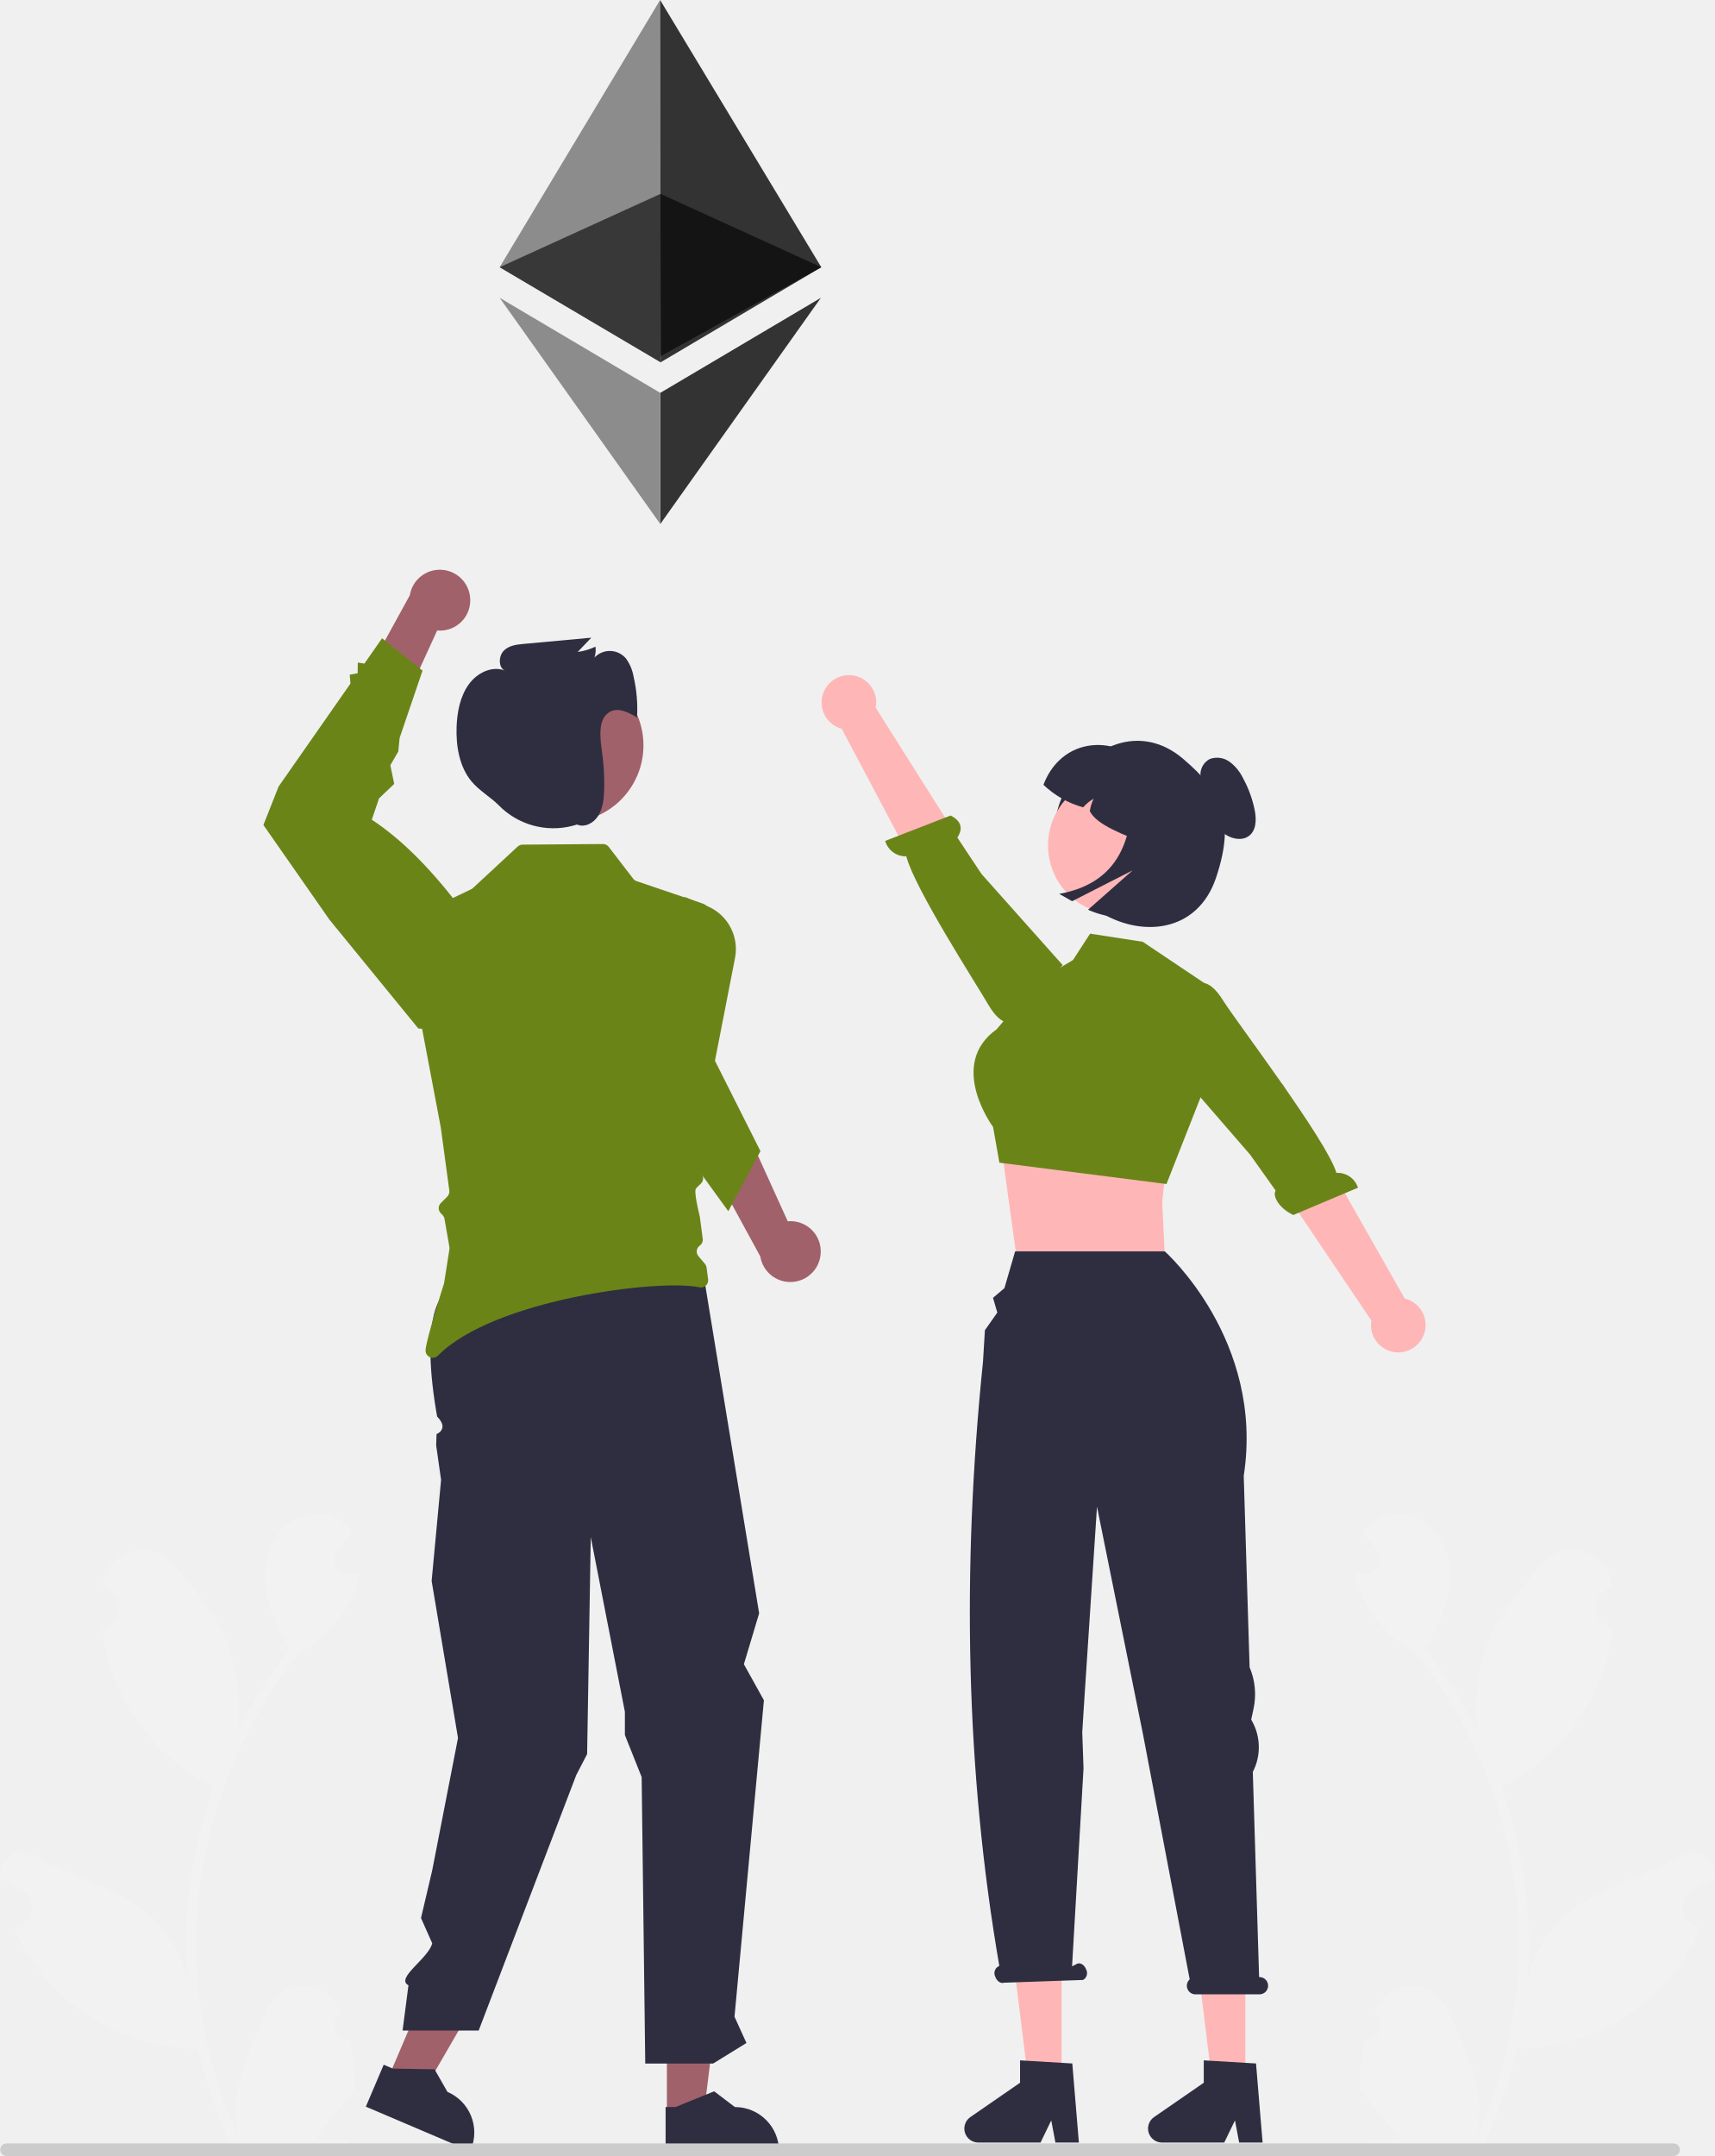
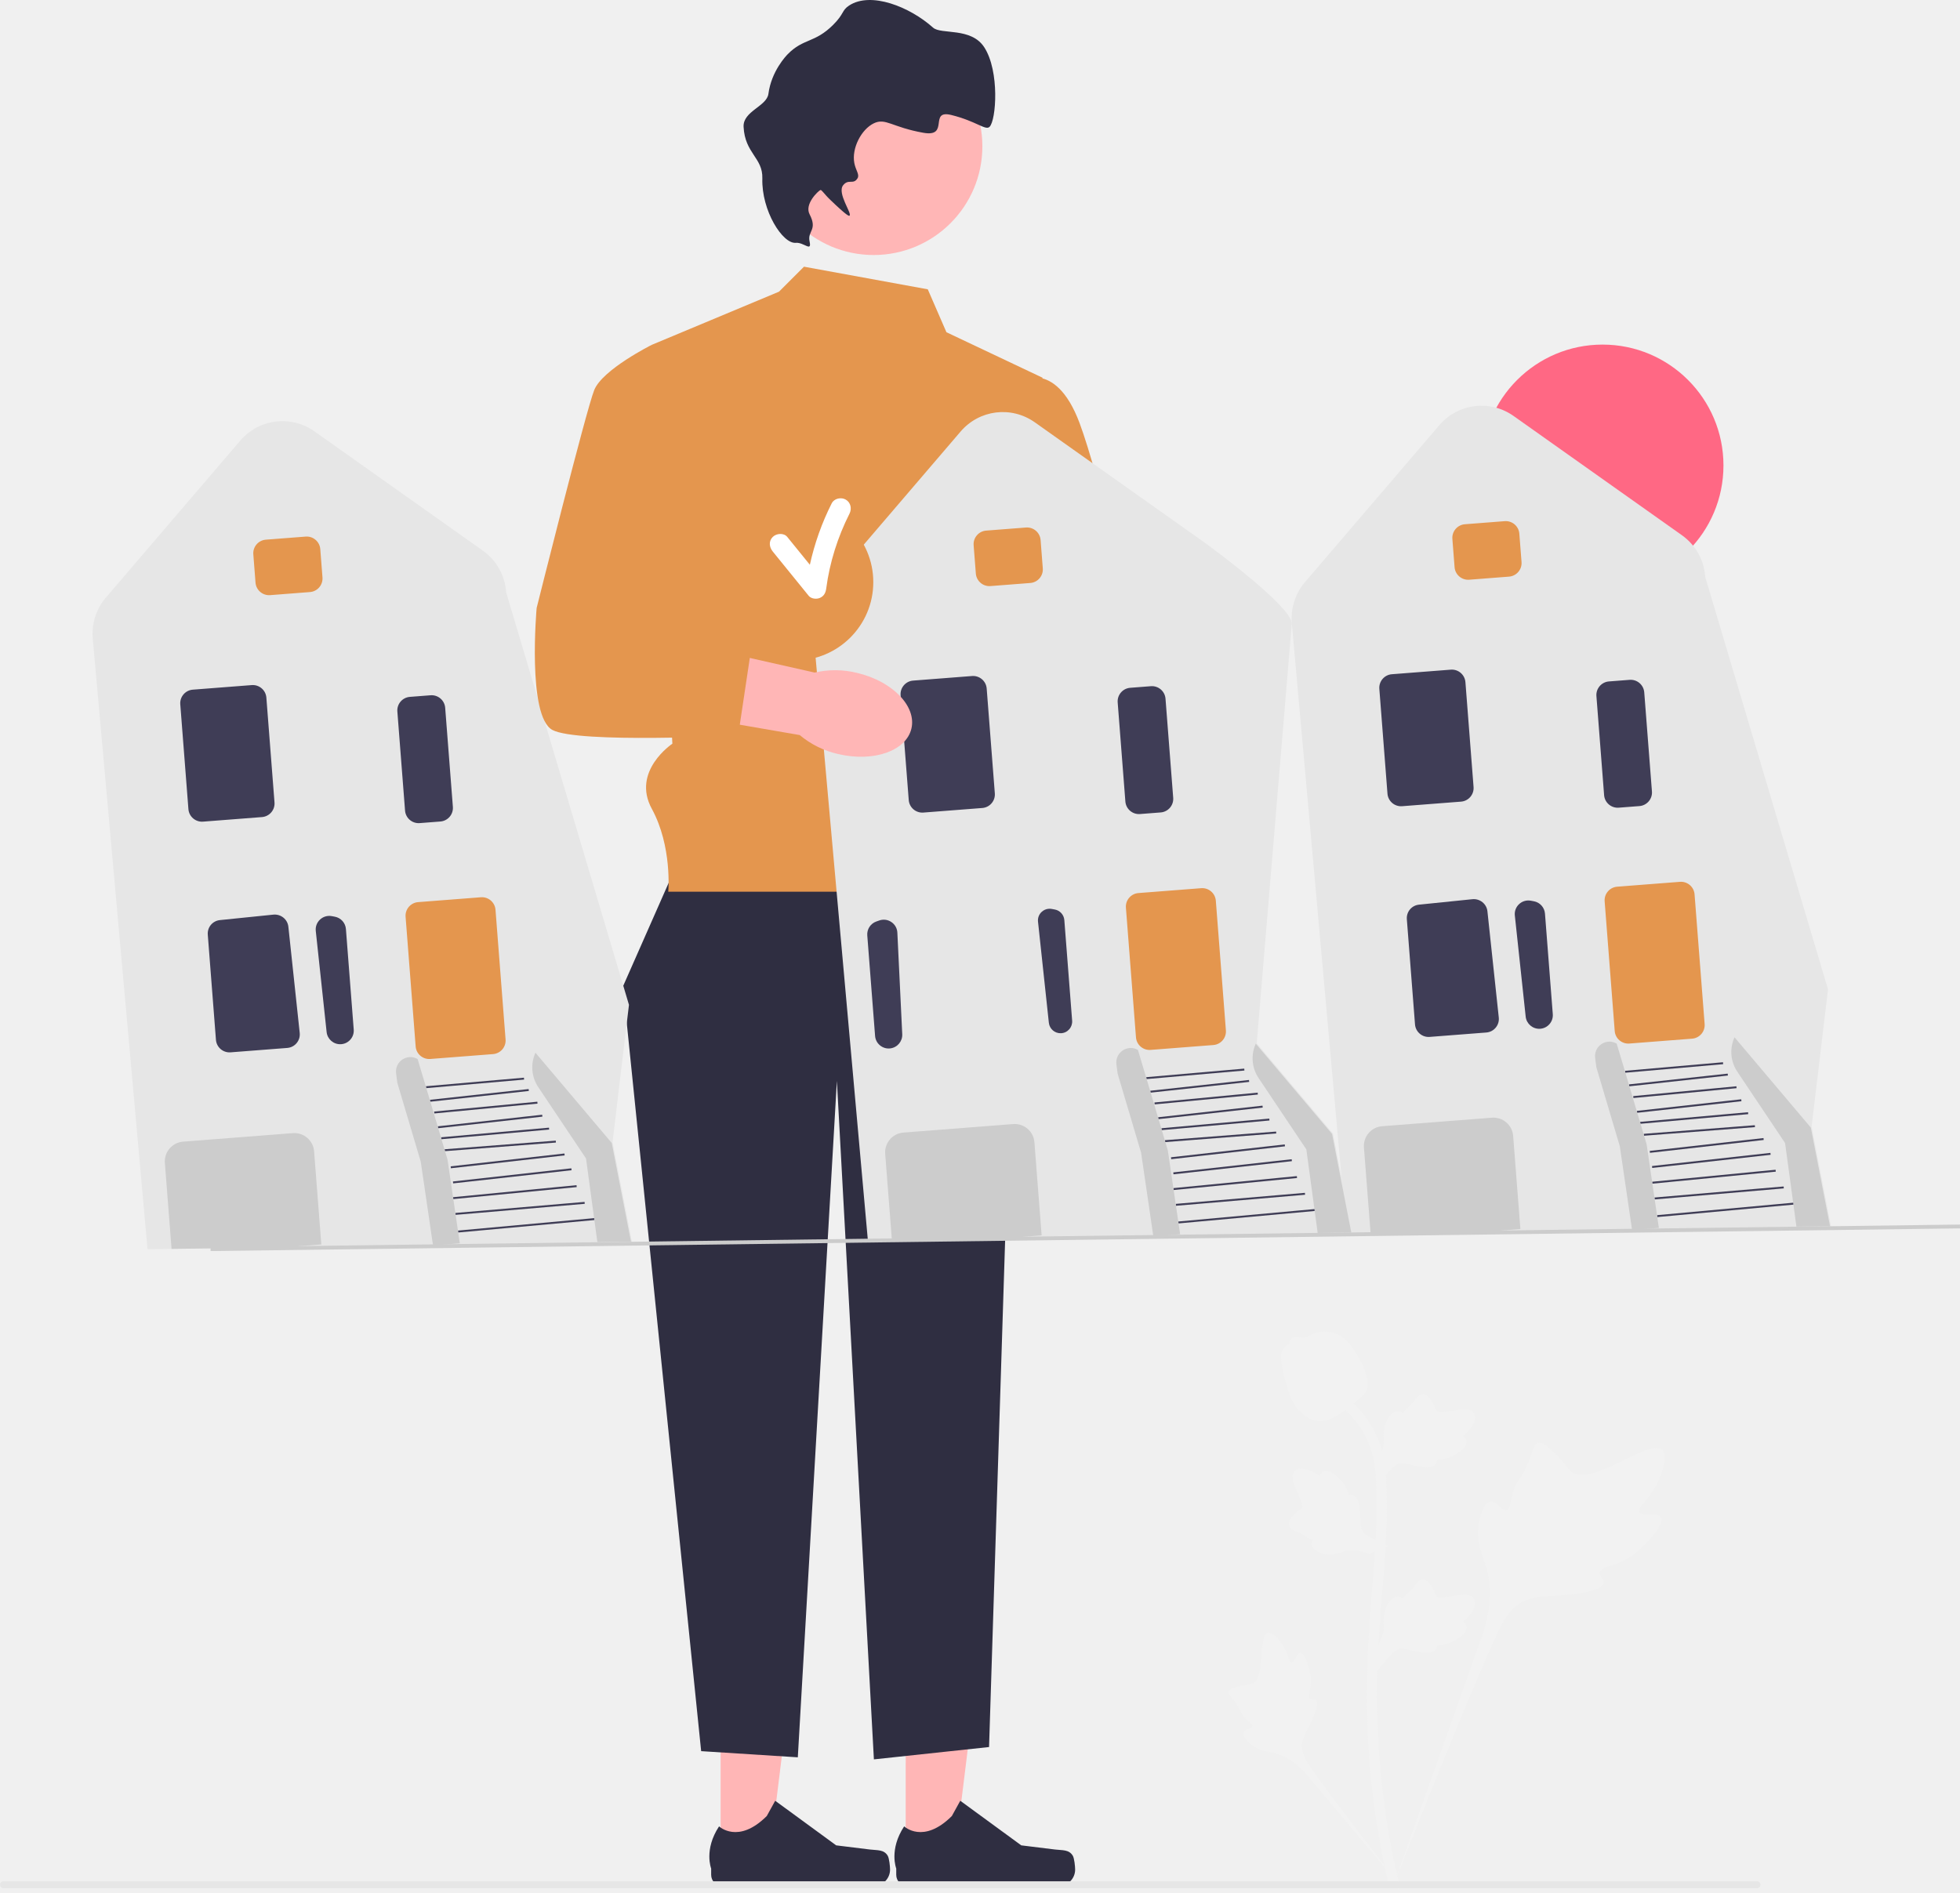
- <svg xmlns="http://www.w3.org/2000/svg" data-name="Layer 1" width="423.876" height="532.804" viewBox="0 0 423.876 532.804">
-   <path d="M474.453,687.758a3.613,3.613,0,0,1-2.619-6.263c.091-.362.156-.622.248-.984q-.049-.118-.098-.236a9.703,9.703,0,0,0-17.898.067c-2.927,7.051-6.654,14.113-7.572,21.568a28.705,28.705,0,0,0,.504,9.872A115.086,115.086,0,0,1,436.548,663.983a111.08,111.08,0,0,1,.689-12.392q.571-5.06,1.584-10.047a116.419,116.419,0,0,1,23.087-49.342,30.983,30.983,0,0,0,12.886-13.369,23.633,23.633,0,0,0,2.149-6.458c-.627.082-1.265.134-1.892.175-.195.01-.401.021-.597.031l-.074.003a3.58,3.58,0,0,1-2.94-5.832q.406-.5.813-.999c.411-.514.833-1.018,1.244-1.532a1.782,1.782,0,0,0,.134-.154c.473-.586.946-1.162,1.419-1.748a10.352,10.352,0,0,0-3.394-3.28c-4.741-2.777-11.281-.854-14.706,3.435-3.435,4.288-4.083,10.304-2.89,15.662a41.485,41.485,0,0,0,5.738,12.793c-.257.329-.525.648-.782.977a117.171,117.171,0,0,0-12.23,19.375,48.709,48.709,0,0,0-2.908-22.624c-2.783-6.715-8.001-12.37-12.595-18.175-5.519-6.973-16.835-3.93-17.807,4.909q-.014.128-.028.257,1.024.577,2.004,1.226a4.901,4.901,0,0,1-1.976,8.919l-.1.015a48.767,48.767,0,0,0,1.285,7.291,50.21,50.21,0,0,0,25,31.468c.401.206.792.411,1.193.607a119.597,119.597,0,0,0-6.438,30.296,113.434,113.434,0,0,0,.082,18.315l-.031-.216a29.974,29.974,0,0,0-10.232-17.308c-7.874-6.469-18.999-8.851-27.494-14.05a5.625,5.625,0,0,0-8.616,5.473q.017.114.035.227a32.925,32.925,0,0,1,3.692,1.779q1.024.578,2.004,1.226a4.901,4.901,0,0,1-1.976,8.919l-.1.015c-.072.01-.134.021-.206.031a48.808,48.808,0,0,0,8.978,14.058A50.254,50.254,0,0,0,437,689.929h.01a119.563,119.563,0,0,0,8.032,23.447h28.692c.103-.319.195-.648.288-.967a32.599,32.599,0,0,1-7.939-.473c2.129-2.612,4.257-5.245,6.386-7.857a1.781,1.781,0,0,0,.134-.154c1.08-1.337,2.17-2.663,3.25-4l.001-.002a47.75,47.75,0,0,0-1.399-12.164Z" transform="translate(-388.0619 -183.5979)" fill="#f2f2f2" />
-   <path d="M725.547,687.758a3.613,3.613,0,0,0,2.619-6.263c-.091-.362-.156-.622-.248-.984q.049-.118.098-.236a9.703,9.703,0,0,1,17.898.067c2.927,7.051,6.654,14.113,7.572,21.568a28.705,28.705,0,0,1-.504,9.872A115.086,115.086,0,0,0,763.452,663.983a111.08,111.08,0,0,0-.689-12.392q-.571-5.06-1.584-10.047a116.419,116.419,0,0,0-23.087-49.342,30.983,30.983,0,0,1-12.886-13.369,23.633,23.633,0,0,1-2.149-6.458c.627.082,1.265.134,1.892.175.195.01.401.021.597.031l.074.003a3.58,3.58,0,0,0,2.94-5.832q-.406-.5-.813-.999c-.411-.514-.833-1.018-1.244-1.532a1.782,1.782,0,0,1-.134-.154c-.473-.586-.946-1.162-1.419-1.748a10.352,10.352,0,0,1,3.394-3.28c4.741-2.777,11.281-.854,14.706,3.435,3.435,4.288,4.083,10.304,2.89,15.662a41.485,41.485,0,0,1-5.738,12.793c.257.329.525.648.782.977a117.171,117.171,0,0,1,12.23,19.375,48.709,48.709,0,0,1,2.908-22.624c2.783-6.715,8.001-12.37,12.595-18.175,5.519-6.973,16.835-3.93,17.807,4.909q.014.128.028.257-1.024.577-2.004,1.226a4.901,4.901,0,0,0,1.976,8.919l.1.015a48.767,48.767,0,0,1-1.285,7.291,50.21,50.21,0,0,1-25,31.468c-.401.206-.792.411-1.193.607a119.597,119.597,0,0,1,6.438,30.296,113.434,113.434,0,0,1-.082,18.315l.031-.216a29.974,29.974,0,0,1,10.232-17.308c7.874-6.469,18.999-8.851,27.494-14.05a5.625,5.625,0,0,1,8.616,5.473q-.017.114-.035.227a32.925,32.925,0,0,0-3.692,1.779q-1.024.578-2.004,1.226a4.901,4.901,0,0,0,1.976,8.919l.1.015c.072.01.134.021.206.031a48.808,48.808,0,0,1-8.978,14.058A50.254,50.254,0,0,1,763,689.929h-.01a119.563,119.563,0,0,1-8.032,23.447H726.266c-.103-.319-.195-.648-.288-.967a32.599,32.599,0,0,0,7.939-.473c-2.129-2.612-4.257-5.245-6.386-7.857a1.781,1.781,0,0,1-.134-.154c-1.08-1.337-2.17-2.663-3.25-4l-.001-.002a47.75,47.75,0,0,1,1.399-12.164Z" transform="translate(-388.0619 -183.5979)" fill="#f2f2f2" />
-   <polygon points="95.525 514.522 103.913 518.096 121.692 487.445 109.312 482.17 95.525 514.522" fill="#a0616a" />
-   <polygon points="164.839 522.46 173.956 522.459 178.294 487.291 164.837 487.292 164.839 522.46" fill="#a0616a" />
-   <path d="M552.58,715.569l28.037-.001V715.213a10.914,10.914,0,0,0-10.913-10.913h-.001l-5.121-3.885-9.555,3.886-2.447 0Z" transform="translate(-388.0619 -183.5979)" fill="#2f2e41" />
-   <path d="M478.487,704.209,504.28,715.2l.139-.326a10.914,10.914,0,0,0-5.761-14.318l-.001-0-3.188-5.582-10.314-.172-2.252-.96Z" transform="translate(-388.0619 -183.5979)" fill="#2f2e41" />
-   <path d="M561.844,497.923,575.701,582.297l-3.771,12.573,4.948,8.905-7.267,78.204,2.95,6.494-8.242,5.083H547.549l-.89-70.799-4.143-10.395V606.634l-8.433-43.171-.9,53.613-2.692,5.193-24.119,63.138H487.567l1.454-11.204h0c-3.369-1.706,5.059-6.691,5.868-10.38l-2.769-6.23,2.769-11.768,6.378-32.729-6.517-38.806,2.334-24.978-1.215-8.544.092-2.763s3.214-1.24.145-4.336c-4.25-24.091.978-29.319.978-29.319L518.01,492.102Z" transform="translate(-388.0619 -183.5979)" fill="#2f2e41" />
-   <circle id="a947ada5-bf6f-4e8a-be72-c0404926012e" data-name="ab6171fa-7d69-4734-b81c-8dff60f9761b" cx="140.038" cy="184.204" r="19.004" fill="#a0616a" />
-   <path d="M504.273,331.347a7.478,7.478,0,0,1-8.159,8.058l-11.042,24.173-7.328-11.706,11.609-21.161a7.519,7.519,0,0,1,14.92.635Z" transform="translate(-388.0619 -183.5979)" fill="#a0616a" />
-   <path d="M563.09,499.739a1.786,1.786,0,0,1-2.15,1.99c-9.95-2.15-51.01,3.01-64.61,16.87a1.796,1.796,0,0,1-3.08-1.39c.24-2.98,4.57-16.46,4.57-16.46l1.32-8.4a1.947,1.947,0,0,0,0-.59l-1.21-6.95a1.821,1.821,0,0,0-.5-.96l-.41-.41a1.799,1.799,0,0,1,0-2.54l1.59-1.58a1.841,1.841,0,0,0,.51-1.51l-2.11-15.6c-.01-.03-.01-.07-.02-.1l-9.32-49.22a1.798,1.798,0,0,1,.99-1.95l15.84-7.57a1.767,1.767,0,0,0,.45-.3l11.06-10.26a1.854,1.854,0,0,1,1.2-.48l19.88-.15a1.81,1.81,0,0,1,1.43.7l6.05,7.87a1.794,1.794,0,0,0,.84.6l4.1,1.39,11.84,4.02.55.19a1.784,1.784,0,0,1,1.2,1.62.859.859,0,0,1,.01.16l-2.96,61.26a1.94,1.94,0,0,0,.14.79l1.42,3.31a1.805,1.805,0,0,1-.41,2c-.42.4-.9.86-1.2,1.2-.61.67.69,5.98.89,6.75a1.414,1.414,0,0,1,.04.2l.73,5.49a1.784,1.784,0,0,1-.74,1.69,1.789,1.789,0,0,0-.32,2.62l1.6,1.89a1.908,1.908,0,0,1,.41.93Z" transform="translate(-388.0619 -183.5979)" fill="#6b8418" />
-   <path d="M523.238,385.876q-.122-.268-.243-.538c.031.001.062.005.093.006Z" transform="translate(-388.0619 -183.5979)" fill="#2f2e41" />
-   <path d="M590.903,493.488a7.478,7.478,0,0,0-8.138-8.079l-10.98-24.202-7.358,11.687,11.555,21.191a7.519,7.519,0,0,0,14.921-.597Z" transform="translate(-388.0619 -183.5979)" fill="#a0616a" />
-   <path d="M576.02,468.079l-.61,1.14-6.43,12.02-.9,1.68-6.28-8.65-20.61-28.38,2.93-17.8,5.39-22.3,7.99-.46,5.6,2.29h0a11.499,11.499,0,0,1,6.64,12.723L564.78,445.739Z" transform="translate(-388.0619 -183.5979)" fill="#6b8418" />
-   <path d="M544.645,350.702a10.695,10.695,0,0,0-1.86-4.373,5.23,5.23,0,0,0-7.791-.237,5.735,5.735,0,0,0,.252-2.69,14.571,14.571,0,0,1-4.399,1.308l3.372-3.521-16.787,1.542c-1.733.159-3.606.385-4.878,1.701-1.272,1.316-1.343,4.125.265,4.859-3.169-1.193-6.807.539-8.898,3.441-2.091,2.902-2.86,6.73-3.002,10.443-.183,4.815.714,9.942,3.654,13.487,1.922,2.318,4.543,3.764,6.67,5.849l.064.063a18.908,18.908,0,0,0,18.303,5.099c.363-.1.723-.21,1.085-.314,1.809.818,4.062-.3,5.204-2.12,1.218-1.94,1.458-4.422,1.51-6.786a55.635,55.635,0,0,0-.57-9.245c-.503-3.446-.957-7.86,1.772-9.591,2.125-1.348,4.765-.018,6.905,1.302A35.53,35.53,0,0,0,544.645,350.702Z" transform="translate(-388.0619 -183.5979)" fill="#2f2e41" />
-   <path d="M504.121,438.679l-12.663-.914-21.977-26.907L453.168,387.475l3.757-9.506,17.759-25.442L474.5,350.329l1.965-.354.035-2.646,1.631.259L482.5,341.329l10,8-5.655,16.613L486.5,369.329l-1.957,3.373.957,4.627-3.74,3.549-1.801,5.289c7.768,5.109,15.135,12.752,22.317,22.317Z" transform="translate(-388.0619 -183.5979)" fill="#6b8418" />
-   <polygon points="288.635 284.344 287.262 297.074 288.07 313.768 251.094 309.375 247.619 284.344 252.046 284.387 288.635 284.344" fill="#ffb6b6" />
-   <path d="M644.501,426.102l8.786-5.272,4.213-6.501,13,2,15.892,10.653-.156,24.161-9.853,25.059-41.296-5.272-1.569-8.839s-11.422-15.341.879-24.128Z" transform="translate(-388.0619 -183.5979)" fill="#6b8418" />
-   <path d="M591.766,354.359a6.707,6.707,0,0,0,4.335,9.326l28.607,53.976L636.255,408.75l-31.75-50.255a6.743,6.743,0,0,0-12.738-4.136Z" transform="translate(-388.0619 -183.5979)" fill="#ffb6b6" />
-   <path d="M638.692,435.901s-2.651,2.351-6.421-4.141c-3.018-5.197-18.069-28.469-20.201-36.537a5.269,5.269,0,0,1-5.213-3.814l16.168-6.275c3.515,1.757,2.539,4.193,1.648,5.453l6.021,9.032,20.028,22.476-10.084,12.14Z" transform="translate(-388.0619 -183.5979)" fill="#6b8418" />
-   <polygon points="307.814 515.476 299.73 515.476 295.882 484.294 307.814 484.294 307.814 515.476" fill="#ffb6b6" />
-   <path d="M700.142,713.08h-5.797l-1.035-5.474-2.65,5.474h-15.376a3.456,3.456,0,0,1-1.964-6.301l12.279-8.48v-5.534l12.915.771Z" transform="translate(-388.0619 -183.5979)" fill="#2f2e41" />
-   <polygon points="262.404 515.476 254.32 515.476 250.472 484.294 262.404 484.294 262.404 515.476" fill="#ffb6b6" />
-   <path d="M654.732,713.08H648.935l-1.035-5.474-2.65,5.474H629.874a3.456,3.456,0,0,1-1.964-6.301l12.279-8.48v-5.534l12.915.771Z" transform="translate(-388.0619 -183.5979)" fill="#2f2e41" />
-   <path d="M699.364,672.184h-.088l-1.555-50.7a13.258,13.258,0,0,0-.174-12.528l-.223-.403.577-2.675a17.041,17.041,0,0,0-.974-10.256l-1.45-47.294c5.182-33.582-19.513-55.483-19.513-55.483H638.971l-2.644,9.083L633.5,504.329l1.07,3.634L631.5,512.329l-.471,7.801c-5.25,51.152-4.298,100.999,4.034,149.292l-.227.115a1.919,1.919,0,0,0-.784,2.531c.385,1.115,1.36,1.791,2.178,1.508l19.537-.68a1.919,1.919,0,0,0,.784-2.531c-.385-1.115-1.36-1.791-2.178-1.508l-1.328.672,2.833-48.924-.314-8.936.648-10.138,2.995-45.601,11.335,56.076,11.578,60.741a2.13,2.13,0,0,0,1.436,3.709h15.809a2.136,2.136,0,0,0,0-4.273Z" transform="translate(-388.0619 -183.5979)" fill="#2f2e41" />
-   <path d="M739.877,513.705a6.707,6.707,0,0,0-4.605-9.196L705.102,451.391l-11.282,9.245,33.203,49.307a6.743,6.743,0,0,0,12.854,3.762Z" transform="translate(-388.0619 -183.5979)" fill="#ffb6b6" />
-   <path d="M683.877,426.945s2.581-2.427,6.539,3.952c3.168,5.107,25.608,34.553,27.974,42.555a5.269,5.269,0,0,1,5.322,3.66l-15.977,6.744c-3.564-1.654-5.225-4.748-4.371-6.033L697.081,468.97l-23.554-27.192,8.452-13.112Z" transform="translate(-388.0619 -183.5979)" fill="#6b8418" />
-   <path d="M803.283,714.849a1.549,1.549,0,0,1-1.553,1.553H389.679a1.553,1.553,0,0,1,0-3.106H801.729A1.549,1.549,0,0,1,803.283,714.849Z" transform="translate(-388.0619 -183.5979)" fill="#ccc" />
-   <path d="M651.182,379.266c-5.379,10.602-1.865,22.883,8.117,29.341,10.794,6.983,24.808,5.454,29.341-8.117,5.048-15.113.901-21.596-8.117-29.341C669.955,362.072,656.994,367.81,651.182,379.266Z" transform="translate(-388.0619 -183.5979)" fill="#2f2e41" />
-   <path d="M677.661,402.884a17.031,17.031,0,0,1-27.1-20.635l.148-.194a17.031,17.031,0,0,1,26.948,20.826Z" transform="translate(-388.0619 -183.5979)" fill="#ffb6b6" />
-   <path d="M645.969,377.549a23.27,23.27,0,0,0,9.823,5.566,10.177,10.177,0,0,1,2.589-2.145,10.887,10.887,0,0,0-.95,3.074c1.642,3.408,8.349,5.857,14.758,8.362L680.679,377.423l-11.237-6.367C660.412,364.813,649.782,367.477,645.969,377.549Z" transform="translate(-388.0619 -183.5979)" fill="#2f2e41" />
-   <path d="M687.083,371.168a5.234,5.234,0,0,1,4.948.723,11.028,11.028,0,0,1,3.23,3.929,28.169,28.169,0,0,1,2.929,7.982c.485,2.417.403,5.338-1.766,6.6-1.809,1.052-4.396.39-6.059-1.015a13.461,13.461,0,0,1-3.411-5.306,18.752,18.752,0,0,0-3.021-5.526l1.498.699a13.092,13.092,0,0,1-.652-4.46A4.319,4.319,0,0,1,687.083,371.168Z" transform="translate(-388.0619 -183.5979)" fill="#2f2e41" />
-   <path d="M667.647,373.131l12.056,6.831a14.128,14.128,0,0,1,5.327,19.256l0,0a21.929,21.929,0,0,1-28.039,9.202l11.016-9.725-14.945,7.614-3.191-1.808C665.899,401.588,668.991,389.016,667.647,373.131Z" transform="translate(-388.0619 -183.5979)" fill="#2f2e41" />
-   <polygon points="163.162 0 123.5 66.033 163.297 89.529 163.162 0" fill="#8c8c8c" />
-   <polygon points="202.998 66.033 163.162 0 163.297 89.529 202.998 66.033" fill="#333" />
-   <polygon points="123.5 66.033 163.249 47.916 163.297 89.529 123.5 66.033" fill="#383838" />
-   <polygon points="202.998 66.033 163.249 47.916 163.335 88.008 202.998 66.033" fill="#141414" />
-   <polygon points="202.901 73.595 163.2 97.091 163.2 129.5 202.901 73.595" fill="#333" />
-   <polygon points="123.498 73.595 163.2 97.091 163.2 129.5 123.498 73.595" fill="#8c8c8c" />
+ <svg xmlns="http://www.w3.org/2000/svg" width="476.555" height="460.215" viewBox="0 0 476.555 460.215">
+   <g>
+     <polygon points="220.214 451.571 232.073 451.57 237.715 405.827 220.212 405.828 220.214 451.571" fill="#ffb6b6" />
+     <path d="M260.845,451.302h0c.369,.622,.564,2.629,.564,3.352h0c0,2.223-1.802,4.025-4.025,4.025h-36.726c-1.516,0-2.746-1.229-2.746-2.746v-1.529s-1.817-4.596,1.924-10.26c0,0,4.649,4.435,11.596-2.512l2.049-3.711,14.829,10.845,8.219,1.012c1.798,.221,3.392-.034,4.317,1.523h0Z" fill="#2f2e41" />
+   </g>
+   <g>
+     <polygon points="175.214 451.571 187.073 451.57 192.715 405.827 175.212 405.828 175.214 451.571" fill="#ffb6b6" />
+     <path d="M215.845,451.302h0c.369,.622,.564,2.629,.564,3.352h0c0,2.223-1.802,4.025-4.025,4.025h-36.726c-1.516,0-2.746-1.229-2.746-2.746v-1.529s-1.817-4.596,1.924-10.26c0,0,4.649,4.435,11.596-2.512l2.049-3.711,14.829,10.845,8.219,1.012c1.798,.221,3.392-.034,4.317,1.523h0Z" fill="#2f2e41" />
+   </g>
+   <polygon points="166.48 205.856 151.48 239.856 170.48 425.856 193.98 427.356 203.48 262.856 212.48 427.856 240.48 424.856 247.122 215.395 166.48 205.856" fill="#2f2e41" />
+   <path d="M225.579,70.356l-30.098-5.5-6.079,6.079-30.921,12.921,5,97s-10,6.661-5,15.831,4,20.169,4,20.169h84.642l-3.642-55,10-70-23.366-11.062-4.535-10.438h-0Z" fill="#e4964e" />
+   <circle cx="212.419" cy="35.584" r="26.433" fill="#ffb6b6" />
+   <path d="M193.461,59.05c-3.167,.283-8.336-7.818-8.106-15.663,.148-5.047-4.234-6.039-4.559-12.548-.19-3.793,5.636-4.975,6.036-8.017,.725-5.512,4.281-9.22,4.725-9.671,3.832-3.892,6.537-2.627,11.043-7.137,2.713-2.716,2.018-3.46,3.845-4.664,5.274-3.476,14.749,.291,20.416,5.367,1.961,1.756,9.27-.163,12.463,4.796,3.762,5.843,2.888,17.759,1.275,19.332-.98,.955-3.218-1.379-9.284-2.877-5.616-1.387-.318,5.472-6.811,4.321-7.677-1.361-9.181-3.697-12.056-2.296-3.039,1.481-5.414,6.067-4.725,9.671,.342,1.789,1.334,2.786,.775,3.696-1.021,1.661-2.193,.032-3.502,1.699-1.523,1.938,2.262,6.912,1.549,7.392-.144,.097-.578,.084-4.664-3.845-1.631-1.569-2.11-2.532-2.429-2.385-.517,.239-3.903,3.394-2.61,5.886,2.012,3.877-.563,3.998,0,6.608,.581,2.693-1.369,.156-3.382,.336h0Z" fill="#2f2e41" />
+   <path id="b-351" d="M221.56,187.479c-7.794,4.068-12.012,11.386-9.422,16.346s11.005,5.681,18.801,1.611c3.136-1.583,5.848-3.894,7.908-6.74l32.804-17.652-8.612-15.217-31.424,19.018c-3.514,.063-6.962,.967-10.054,2.636h0Z" fill="#ffb6b6" />
+   <path d="M247.48,92.856s9-6,15,10c4.734,12.623,13.513,49.83,17.008,64.975,.928,4.02-.415,8.22-3.499,10.962l-4.009,3.564-19.5,14.5-13.295-19.347,16.148-9.736-18.415-39.949,10.563-34.969-0-0h-0Z" fill="#e4964e" />
+   <path d="M247.839,175.59v-20.507c0-1.183,.962-2.145,2.145-2.145h9.923c1.183,0,2.145,.962,2.145,2.145v20.507c0,1.182-.962,2.145-2.145,2.145h-9.923c-1.183,0-2.145-.962-2.145-2.145h-0Z" fill="#e4964e" />
+   <g>
+     <circle cx="389.65" cy="113.193" r="29.393" fill="#ff6884" />
+     <path d="M360.624,299.584l-33.214,.458-13.316-148.478c-.323-3.604,.841-7.248,3.194-9.997l32.66-38.155c4.572-5.341,12.345-6.304,18.082-2.239l40.906,28.982c3.337,2.364,5.405,6.061,5.673,10.142l29.859,100.314-4.005,33.454,.039,.046,4.733,24.305-84.612,1.167Z" fill="#e6e6e6" />
+     <path d="M353.666,137.936l-.535-6.891c-.141-1.819,1.224-3.414,3.043-3.555l9.683-.751c1.819-.141,3.414,1.224,3.555,3.043l.535,6.891c.141,1.819-1.224,3.414-3.043,3.555l-9.683,.751c-1.819,.141-3.414-1.224-3.555-3.043Z" fill="#e4964e" />
+     <path d="M337.351,193.016l-1.979-25.497c-.141-1.819,1.224-3.414,3.043-3.555l14.334-1.112c1.819-.141,3.414,1.224,3.555,3.043l1.979,25.497c.141,1.819-1.224,3.414-3.043,3.555l-14.334,1.112c-1.819,.141-3.414-1.224-3.555-3.043Z" fill="#3f3d56" />
+     <path d="M374.384,250.186c-1.737,.073-3.243-1.224-3.429-2.953l-2.637-24.588c-.113-1.05,.267-2.063,1.041-2.78,.774-.717,1.814-1.017,2.852-.826l.74,.137c1.472,.273,2.58,1.505,2.696,2.997l1.898,24.451c.07,.903-.222,1.774-.824,2.452-.574,.648-1.357,1.036-2.216,1.103-.04,.003-.08,.006-.12,.008Z" fill="#3f3d56" />
+     <path d="M344.045,249.119l-1.985-25.571c-.14-1.805,1.161-3.364,2.963-3.548l13.003-1.329c1.804-.165,3.433,1.134,3.627,2.94l2.76,25.831c.096,.897-.169,1.773-.746,2.467-.576,.694-1.389,1.114-2.288,1.184l-13.779,1.069c-1.819,.141-3.414-1.224-3.555-3.043Z" fill="#3f3d56" />
+     <path d="M422.406,260.617l11.62,17.361,2.757,20.324,8.171-.115-4.668-23.971-18.55-21.958h0c-1.243,2.714-.989,5.878,.671,8.359Z" fill="#ccc" />
+     <rect x="402.848" y="293.996" width="33.244" height=".467" transform="translate(-25.03371 39.39135) rotate(-5.22098)" fill="#3f3d56" />
+     <rect x="402.232" y="289.876" width="31.519" height=".467" transform="translate(-23.18761 36.65057) rotate(-4.8853)" fill="#3f3d56" />
+     <rect x="401.656" y="285.925" width="30.154" height=".467" transform="translate(-25.75028 41.69659) rotate(-5.55661)" fill="#3f3d56" />
+     <rect x="401.606" y="281.965" width="28.968" height=".467" transform="translate(-28.61539 47.66925) rotate(-6.33939)" fill="#3f3d56" />
+     <rect x="401.057" y="278.323" width="27.834" height=".467" transform="translate(-28.66995 48.38874) rotate(-6.45117)" fill="#3f3d56" />
+     <rect x="399.635" y="274.683" width="27.093" height=".467" transform="translate(-20.03289 32.79404) rotate(-4.43769)" fill="#3f3d56" />
+     <rect x="398.759" y="271.651" width="26.332" height=".467" transform="translate(-22.57533 37.76306) rotate(-5.10909)" fill="#3f3d56" />
+     <rect x="397.941" y="268.743" width="25.528" height=".467" transform="translate(-27.18837 46.99375) rotate(-6.33939)" fill="#3f3d56" />
+     <rect x="397.068" y="265.362" width="25.198" height=".467" transform="translate(-23.35286 40.06985) rotate(-5.44474)" fill="#3f3d56" />
+     <rect x="396.034" y="262.399" width="24.135" height=".467" transform="translate(-26.08157 45.81999) rotate(-6.2276)" fill="#3f3d56" />
+     <rect x="395.082" y="259.366" width="23.912" height=".467" transform="translate(-21.06576 36.44258) rotate(-4.9972)" fill="#3f3d56" />
+     <path d="M392.603,250.732l-2.448-31.544c-.141-1.819,1.224-3.414,3.043-3.555l15.264-1.185c1.819-.141,3.414,1.224,3.555,3.043l2.448,31.544c.141,1.819-1.224,3.414-3.043,3.555l-15.264,1.185c-1.819,.141-3.414-1.224-3.555-3.043Z" fill="#e4964e" />
+     <path d="M360.624,299.584l-27.154,.376-.219,.003-1.623-20.912c-.205-2.645,1.779-4.963,4.424-5.169l26.689-2.071c2.645-.205,4.963,1.78,5.168,4.424l1.758,22.647-.233,.018-8.811,.683Z" fill="#ccc" />
+     <path d="M390.024,193.374l-1.871-24.102c-.141-1.819,1.224-3.414,3.043-3.555l5.031-.39c1.819-.141,3.414,1.224,3.555,3.043l1.871,24.102c.141,1.819-1.224,3.414-3.043,3.555l-5.031,.39c-1.819,.141-3.414-1.224-3.555-3.043Z" fill="#3f3d56" />
+     <path d="M403.338,298.609l-2.984-20.358-5.703-19.211-1.578-5.259h0c-2.516-1.439-5.593,.618-5.225,3.493l.291,2.272,5.703,19.211,2.984,20.358" fill="#ccc" />
+   </g>
+   <g>
+     <path d="M69.084,303.336l-33.214,.458-13.316-148.478c-.323-3.604,.841-7.248,3.194-9.997l32.66-38.155c4.572-5.341,12.345-6.304,18.082-2.239l40.906,28.982c3.337,2.364,5.405,6.061,5.673,10.142l29.859,100.314-4.005,33.454,.039,.046,4.733,24.305-84.612,1.167Z" fill="#e6e6e6" />
+     <path d="M62.127,141.688l-.535-6.891c-.141-1.819,1.224-3.414,3.043-3.555l9.683-.751c1.819-.141,3.414,1.224,3.555,3.043l.535,6.891c.141,1.819-1.224,3.414-3.043,3.555l-9.683,.751c-1.819,.141-3.414-1.224-3.555-3.043Z" fill="#e4964e" />
+     <path d="M45.811,196.769l-1.979-25.497c-.141-1.819,1.224-3.414,3.043-3.555l14.334-1.112c1.819-.141,3.414,1.224,3.555,3.043l1.979,25.497c.141,1.819-1.224,3.414-3.043,3.555l-14.334,1.112c-1.819,.141-3.414-1.224-3.555-3.043Z" fill="#3f3d56" />
+     <path d="M82.844,253.938c-1.737,.073-3.243-1.224-3.429-2.953l-2.637-24.588c-.113-1.05,.267-2.063,1.041-2.78,.774-.717,1.814-1.017,2.852-.826l.74,.137c1.472,.273,2.58,1.505,2.696,2.997l1.898,24.451c.07,.903-.222,1.774-.824,2.452-.574,.648-1.357,1.036-2.216,1.103-.04,.003-.08,.006-.12,.008Z" fill="#3f3d56" />
+     <path d="M52.505,252.872l-1.985-25.571c-.14-1.805,1.161-3.364,2.963-3.548l13.003-1.329c1.804-.165,3.433,1.134,3.627,2.94l2.76,25.831c.096,.897-.169,1.773-.746,2.467-.576,.694-1.389,1.114-2.288,1.184l-13.779,1.069c-1.819,.141-3.414-1.224-3.555-3.043Z" fill="#3f3d56" />
+     <path d="M130.866,264.369l11.62,17.361,2.757,20.324,8.171-.115-4.668-23.971-18.55-21.958h0c-1.243,2.714-.989,5.878,.671,8.359Z" fill="#ccc" />
+     <rect x="111.308" y="297.748" width="33.244" height=".467" transform="translate(-26.58472 12.8776) rotate(-5.22098)" fill="#3f3d56" />
+     <rect x="110.692" y="293.629" width="31.519" height=".467" transform="translate(-24.56628 11.83629) rotate(-4.8853)" fill="#3f3d56" />
+     <rect x="110.116" y="289.678" width="30.154" height=".467" transform="translate(-27.48356 13.48466) rotate(-5.55661)" fill="#3f3d56" />
+     <rect x="110.066" y="285.717" width="28.968" height=".467" transform="translate(-30.8124 15.50107) rotate(-6.33939)" fill="#3f3d56" />
+     <rect x="109.517" y="282.075" width="27.834" height=".467" transform="translate(-30.93759 15.65613) rotate(-6.45117)" fill="#3f3d56" />
+     <rect x="108.095" y="278.435" width="27.093" height=".467" transform="translate(-21.19724 10.24743) rotate(-4.43769)" fill="#3f3d56" />
+     <rect x="107.219" y="275.403" width="26.332" height=".467" transform="translate(-24.06779 11.81568) rotate(-5.10909)" fill="#3f3d56" />
+     <rect x="106.401" y="272.495" width="25.528" height=".467" transform="translate(-29.38538 14.82556) rotate(-6.33939)" fill="#3f3d56" />
+     <rect x="105.528" y="269.115" width="25.198" height=".467" transform="translate(-25.02429 12.42383) rotate(-5.44474)" fill="#3f3d56" />
+     <rect x="104.494" y="266.151" width="24.135" height=".467" transform="translate(-28.20904 14.21641) rotate(-6.2276)" fill="#3f3d56" />
+     <rect x="103.542" y="263.118" width="23.912" height=".467" transform="translate(-22.50077 11.06167) rotate(-4.9972)" fill="#3f3d56" />
+     <path d="M101.063,254.485l-2.448-31.544c-.141-1.819,1.224-3.414,3.043-3.555l15.264-1.185c1.819-.141,3.414,1.224,3.555,3.043l2.448,31.544c.141,1.819-1.224,3.414-3.043,3.555l-15.264,1.185c-1.819,.141-3.414-1.224-3.555-3.043Z" fill="#e4964e" />
+     <path d="M69.084,303.336l-27.154,.376-.219,.003-1.623-20.912c-.205-2.645,1.779-4.963,4.424-5.169l26.689-2.071c2.645-.205,4.963,1.78,5.168,4.424l1.758,22.647-.233,.018-8.811,.683Z" fill="#ccc" />
+     <path d="M98.484,197.127l-1.871-24.102c-.141-1.819,1.224-3.414,3.043-3.555l5.031-.39c1.819-.141,3.414,1.224,3.555,3.043l1.871,24.102c.141,1.819-1.224,3.414-3.043,3.555l-5.031,.39c-1.819,.141-3.414-1.224-3.555-3.043Z" fill="#3f3d56" />
+     <path d="M111.798,302.362l-2.984-20.358-5.703-19.211-1.578-5.259h0c-2.516-1.439-5.593,.618-5.225,3.493l.291,2.272,5.703,19.211,2.984,20.358" fill="#ccc" />
+   </g>
+   <path d="M244.223,301.13l-33.213,.458-13.316-148.478c-.323-3.604,.841-7.248,3.194-9.997l32.66-38.155c4.572-5.341,12.345-6.304,18.082-2.239l40.906,28.982c3.337,2.364,21.29,15.782,21.558,19.863l-8.531,102.148,18.501,21.899,.039,.046,4.733,24.305-84.612,1.167h0Z" fill="#e6e6e6" />
+   <path d="M237.266,139.482l-.535-6.891c-.141-1.819,1.224-3.414,3.043-3.555l9.682-.751c1.819-.141,3.414,1.224,3.555,3.043l.535,6.891c.141,1.819-1.224,3.414-3.043,3.555l-9.682,.751c-1.819,.141-3.414-1.224-3.555-3.043Z" fill="#e4964e" />
+   <path d="M220.951,194.563l-1.979-25.497c-.141-1.819,1.224-3.414,3.043-3.555l14.334-1.112c1.819-.141,3.414,1.224,3.555,3.043l1.979,25.497c.141,1.819-1.224,3.414-3.043,3.555l-14.334,1.112c-1.819,.141-3.414-1.224-3.555-3.043Z" fill="#3f3d56" />
+   <path d="M253.276,221.753c-.665,.616-.991,1.487-.894,2.388l2.637,24.588c.16,1.485,1.453,2.599,2.946,2.537,.785-.029,1.491-.372,2.007-.954,.516-.582,.768-1.33,.708-2.106l-1.898-24.451c-.099-1.282-1.052-2.34-2.316-2.575l-.74-.137c-.25-.046-.501-.059-.747-.04-.629,.049-1.224,.307-1.703,.75Z" fill="#3f3d56" />
+   <path d="M213.96,254.22c-.698-.577-1.122-1.392-1.192-2.295l-1.898-24.451c-.116-1.492,.79-2.881,2.201-3.378l.71-.25c.995-.349,2.069-.213,2.945,.377,.876,.59,1.407,1.532,1.458,2.586l1.188,24.701c.084,1.737-1.204,3.251-2.932,3.447-.04,.004-.08,.008-.12,.011-.858,.067-1.692-.197-2.36-.748Z" fill="#3f3d56" />
+   <path d="M306.006,262.163l11.62,17.361,2.757,20.324,8.171-.115-4.668-23.971-18.55-21.958h0c-1.243,2.714-.989,5.878,.671,8.359Z" fill="#ccc" />
+   <rect x="286.448" y="295.542" width="33.244" height=".467" transform="translate(-25.65735 28.80569) rotate(-5.22098)" fill="#3f3d56" />
+   <rect x="285.832" y="291.423" width="31.519" height=".467" transform="translate(-23.74216 26.74341) rotate(-4.8853)" fill="#3f3d56" />
+   <rect x="285.256" y="287.472" width="30.154" height=".467" transform="translate(-26.44697 30.43294) rotate(-5.55661)" fill="#3f3d56" />
+   <rect x="285.206" y="283.511" width="28.968" height=".467" transform="translate(-29.49788 34.82609) rotate(-6.33939)" fill="#3f3d56" />
+   <rect x="284.656" y="279.869" width="27.834" height=".467" transform="translate(-29.58073 35.32024) rotate(-6.45117)" fill="#3f3d56" />
+   <rect x="283.235" y="276.229" width="27.093" height=".467" transform="translate(-20.50149 23.79224) rotate(-4.43769)" fill="#3f3d56" />
+   <rect x="282.359" y="273.197" width="26.332" height=".467" transform="translate(-23.1755 27.40351) rotate(-5.10909)" fill="#3f3d56" />
+   <rect x="281.541" y="270.289" width="25.528" height=".467" transform="translate(-28.07086 34.15059) rotate(-6.33939)" fill="#3f3d56" />
+   <rect x="280.668" y="266.909" width="25.198" height=".467" transform="translate(-24.02476 29.03214) rotate(-5.44474)" fill="#3f3d56" />
+   <rect x="279.634" y="263.945" width="24.135" height=".467" transform="translate(-26.9362 33.20225) rotate(-6.2276)" fill="#3f3d56" />
+   <rect x="278.682" y="260.912" width="23.912" height=".467" transform="translate(-21.64289 26.30919) rotate(-4.9972)" fill="#3f3d56" />
+   <path d="M276.203,252.279l-2.448-31.544c-.141-1.819,1.224-3.414,3.043-3.555l15.264-1.185c1.819-.141,3.414,1.224,3.555,3.043l2.448,31.544c.141,1.819-1.224,3.414-3.043,3.555l-15.264,1.185c-1.819,.141-3.414-1.224-3.555-3.043Z" fill="#e4964e" />
+   <path d="M244.223,301.13l-27.154,.376-.219,.003-1.623-20.912c-.205-2.645,1.78-4.963,4.424-5.169l26.689-2.071c2.645-.205,4.963,1.78,5.168,4.424l1.758,22.647-.233,.018-8.811,.683Z" fill="#ccc" />
+   <path d="M273.624,194.921l-1.87-24.102c-.141-1.819,1.224-3.414,3.043-3.555l5.031-.39c1.819-.141,3.414,1.224,3.555,3.043l1.87,24.102c.141,1.819-1.224,3.414-3.043,3.555l-5.031,.39c-1.819,.141-3.414-1.224-3.555-3.043Z" fill="#3f3d56" />
+   <path d="M286.938,300.156l-2.984-20.358-5.703-19.211-1.578-5.259h0c-2.516-1.439-5.593,.618-5.225,3.493l.291,2.272,5.703,19.211,2.984,20.358" fill="#ccc" />
+   <rect x="51.179" y="300.551" width="425.388" height=".933" transform="translate(-3.87966 3.44564) rotate(-.7427)" fill="#ccc" />
+   <g>
+     <circle cx="193.282" cy="141.571" r="19.051" fill="#e4964e" />
+     <path d="M205.646,121.501c-1.112-.651-2.809-.313-3.42,.897-2.413,4.774-4.172,9.771-5.318,14.945-1.83-2.255-3.659-4.51-5.488-6.765-.851-1.049-2.651-.885-3.536,0-1.037,1.037-.853,2.484,0,3.536,2.912,3.59,5.824,7.179,8.737,10.769,.615,.758,1.906,.879,2.731,.517,.995-.437,1.401-1.246,1.537-2.285,.825-6.313,2.786-12.516,5.655-18.193,.609-1.205,.318-2.71-.897-3.42Z" fill="#fff" />
+   </g>
+   <path id="c-352" d="M203.763,183.364c8.551,2.041,16.535-.716,17.834-6.158,1.298-5.442-4.581-11.507-13.135-13.548-3.406-.862-6.969-.896-10.39-.099l-36.34-8.191-3.481,17.135,36.194,6.256c2.694,2.257,5.889,3.836,9.318,4.605l0,0h0Z" fill="#ffb6b6" />
+   <path d="M164.48,88.856l-6-5s-12,6-14,11-14,53-14,53c0,0-2.354,26.306,3.823,29.653s45.177,1.347,45.177,1.347l3-20-16-6-2-64Z" fill="#e4964e" />
+   <g>
+     <g>
+       <path d="M403.784,368.949c-.844-1.424-4.497,.101-5.168-1.191-.669-1.287,2.724-3.249,4.663-7.73,.35-.808,2.553-5.9,.922-7.472-3.092-2.978-17.24,9.313-22.191,5.29-1.087-.883-1.846-2.645-5.134-5.506-1.308-1.138-2.099-1.652-2.865-1.461-1.086,.271-1.172,1.725-2.337,4.584-1.747,4.287-2.78,4.028-3.798,7.449-.756,2.539-.583,4.016-1.472,4.303-1.258,.407-2.416-2.286-4.011-2.045-1.627,.246-2.611,3.382-2.922,5.73-.583,4.406,1.035,7.313,1.932,10.371,.975,3.322,1.553,8.375-.698,15.528l-22.277,62.766c4.918-12.879,19.158-48.185,25.142-61.305,1.727-3.787,3.635-7.629,7.551-9.145,3.77-1.46,8.949-.588,15.55-2.179,.771-.186,2.911-.73,3.18-1.988,.223-1.04-1.036-1.621-.842-2.595,.259-1.307,2.734-1.323,5.775-2.831,2.144-1.063,3.48-2.328,4.629-3.415,.346-.328,5.495-5.262,4.371-7.157h-0Z" fill="#f2f2f2" />
+       <path d="M316.139,401.992c-.942,.004-1.248,2.236-2.076,2.193-.825-.043-.808-2.275-2.448-4.519-.296-.405-2.159-2.955-3.401-2.608-2.354,.658-.404,11.148-3.806,12.418-.747,.279-1.831,.143-4.184,.931-.936,.314-1.417,.554-1.544,.985-.18,.611,.508,1.073,1.575,2.47,1.6,2.094,1.175,2.527,2.56,4.013,1.028,1.104,1.803,1.445,1.687,1.964-.163,.735-1.819,.526-2.161,1.379-.349,.87,.907,2.257,1.969,3.087,1.994,1.558,3.888,1.602,5.647,2.044,1.912,.48,4.559,1.654,7.42,4.823l24.378,29.044c-4.902-6.13-18.122-23.306-22.835-30.029-1.361-1.941-2.696-3.985-2.31-6.345,.371-2.272,2.293-4.562,3.417-8.261,.131-.432,.481-1.639-.058-2.134-.446-.409-1.095,.041-1.517-.335-.567-.504,.14-1.724,.277-3.651,.097-1.359-.138-2.38-.341-3.258-.061-.265-.997-4.215-2.251-4.21v0Z" fill="#f2f2f2" />
+       <path d="M334.939,406.212l-.568-5.068,.259-.384c1.2-1.777,1.812-3.512,1.819-5.159,.001-.262-.011-.524-.023-.79-.049-1.057-.11-2.371,.575-3.903,.384-.854,1.463-2.831,3.086-2.587,.437,.061,.767,.262,1.018,.497,.037-.059,.075-.117,.115-.181,.505-.771,.905-1.101,1.291-1.419,.296-.245,.602-.497,1.082-1.094,.21-.262,.374-.492,.513-.685,.42-.585,.968-1.282,1.935-1.27,1.033,.049,1.574,.903,1.932,1.468,.64,1.008,.93,1.735,1.122,2.217,.07,.176,.149,.374,.19,.436,.333,.489,3.038,.032,4.057-.135,2.289-.382,4.27-.712,5.087,.732,.585,1.033,.151,2.398-1.33,4.168-.461,.551-.952,.969-1.388,1.297,.361,.215,.684,.546,.815,1.065h0c.308,1.228-.748,2.459-3.137,3.663-.593,.301-1.392,.702-2.512,.896-.527,.091-1.002,.113-1.408,.125-.009,.235-.064,.489-.207,.751-.42,.771-1.293,1.138-2.61,1.05-1.449-.076-2.642-.352-3.694-.595-.919-.21-1.711-.389-2.332-.347-1.153,.093-2.041,1.016-3.083,2.212l-2.603,3.042h-0Z" fill="#f2f2f2" />
+       <path d="M337.572,376.036l-4.758,1.835-.437-.153c-2.023-.71-3.857-.862-5.452-.451-.254,.065-.504,.143-.759,.223-1.01,.315-2.266,.708-3.922,.434-.924-.155-3.11-.697-3.285-2.329-.052-.438,.059-.809,.222-1.111-.066-.021-.133-.042-.204-.065-.874-.293-1.295-.597-1.7-.889-.312-.224-.633-.456-1.332-.769-.307-.137-.571-.237-.793-.322-.672-.258-1.486-.611-1.719-1.549-.215-1.011,.474-1.751,.93-2.241,.813-.875,1.442-1.34,1.86-1.648,.153-.112,.324-.239,.373-.294,.389-.446-.74-2.947-1.159-3.891-.95-2.118-1.772-3.95-.582-5.106,.851-.828,2.282-.754,4.369,.229,.65,.307,1.179,.675,1.607,1.013,.117-.404,.354-.8,.823-1.058h0c1.11-.61,2.569,.099,4.339,2.105,.442,.498,1.033,1.169,1.504,2.203,.221,.487,.363,.941,.478,1.331,.229-.051,.49-.063,.779,.009,.852,.21,1.429,.962,1.678,2.258,.294,1.421,.329,2.645,.362,3.724,.03,.942,.058,1.753,.255,2.344,.382,1.091,1.5,1.717,2.922,2.421l3.603,1.746-0,0Z" fill="#f2f2f2" />
+       <path d="M334.939,361.105l-.568-5.068,.259-.384c1.2-1.777,1.812-3.512,1.819-5.159,.001-.262-.011-.524-.023-.79-.049-1.057-.11-2.371,.575-3.903,.384-.854,1.463-2.831,3.086-2.587,.437,.061,.767,.262,1.018,.497,.037-.059,.075-.117,.115-.181,.505-.771,.905-1.101,1.291-1.419,.296-.245,.602-.497,1.082-1.094,.21-.262,.374-.492,.513-.685,.42-.585,.968-1.282,1.935-1.27,1.033,.049,1.574,.903,1.932,1.468,.64,1.008,.93,1.735,1.122,2.217,.07,.176,.149,.374,.19,.436,.333,.489,3.038,.032,4.057-.135,2.289-.382,4.27-.712,5.087,.732,.585,1.033,.151,2.398-1.33,4.168-.461,.551-.952,.969-1.388,1.297,.361,.215,.684,.546,.815,1.065h0c.308,1.228-.748,2.459-3.137,3.663-.593,.301-1.392,.702-2.512,.896-.527,.091-1.002,.113-1.408,.125-.009,.235-.064,.489-.207,.751-.42,.771-1.293,1.138-2.61,1.05-1.449-.076-2.642-.352-3.694-.595-.919-.21-1.711-.389-2.332-.347-1.153,.093-2.041,1.016-3.083,2.212l-2.603,3.042h-0Z" fill="#f2f2f2" />
+       <path d="M340.124,459.483l-1.062-.666-.257-1.226,.257,1.226-1.238,.142c-.02-.115-.087-.379-.188-.793-.554-2.266-2.244-9.162-3.654-20.023-.984-7.581-1.541-15.376-1.656-23.17-.115-7.807,.255-13.717,.551-18.467,.224-3.583,.496-6.994,.762-10.317,.71-8.878,1.379-17.265,.881-26.55-.11-2.073-.341-6.387-2.862-10.978-1.462-2.663-3.476-5.027-5.987-7.023l1.561-1.963c2.771,2.207,5,4.826,6.623,7.782,2.795,5.09,3.047,9.791,3.168,12.05,.507,9.449-.17,17.916-.887,26.88-.264,3.311-.536,6.708-.759,10.276-.294,4.706-.66,10.565-.546,18.271,.113,7.701,.663,15.4,1.634,22.886,1.392,10.724,3.058,17.517,3.605,19.749,.291,1.192,.352,1.441,.054,1.914v-0Z" fill="#f2f2f2" />
+       <path d="M321.075,345.619c-.103,0-.207-.002-.312-.01-2.134-.115-4.11-1.392-5.875-3.796-.827-1.131-1.251-2.42-2.095-4.992-.131-.396-.767-2.408-1.154-5.176-.253-1.808-.221-2.565,.137-3.233,.398-.744,1.041-1.263,1.766-1.613-.032-.24-.006-.487,.098-.739,.427-1.045,1.563-.908,2.177-.842,.311,.039,.699,.091,1.117,.069,.658-.032,1.012-.228,1.548-.521,.513-.281,1.15-.631,2.096-.825,1.865-.389,3.427,.14,3.942,.313,2.71,.903,4.046,3.01,5.593,5.45,.308,.489,1.367,2.271,2.065,4.713,.504,1.762,.433,2.545,.281,3.128-.308,1.197-1.036,1.882-2.885,3.394-1.931,1.583-2.9,2.376-3.732,2.858-1.937,1.118-3.153,1.821-4.768,1.821v0Z" fill="#f2f2f2" />
+     </g>
+     <path d="M428.04,458.343h0c0,.464-.376,.84-.84,.84H.84c-.464,0-.84-.376-.84-.84H0c0-.464,.376-.84,.84-.84H427.2c.464,0,.84,.376,.84,.84Z" fill="#e6e6e6" />
+   </g>
</svg>
